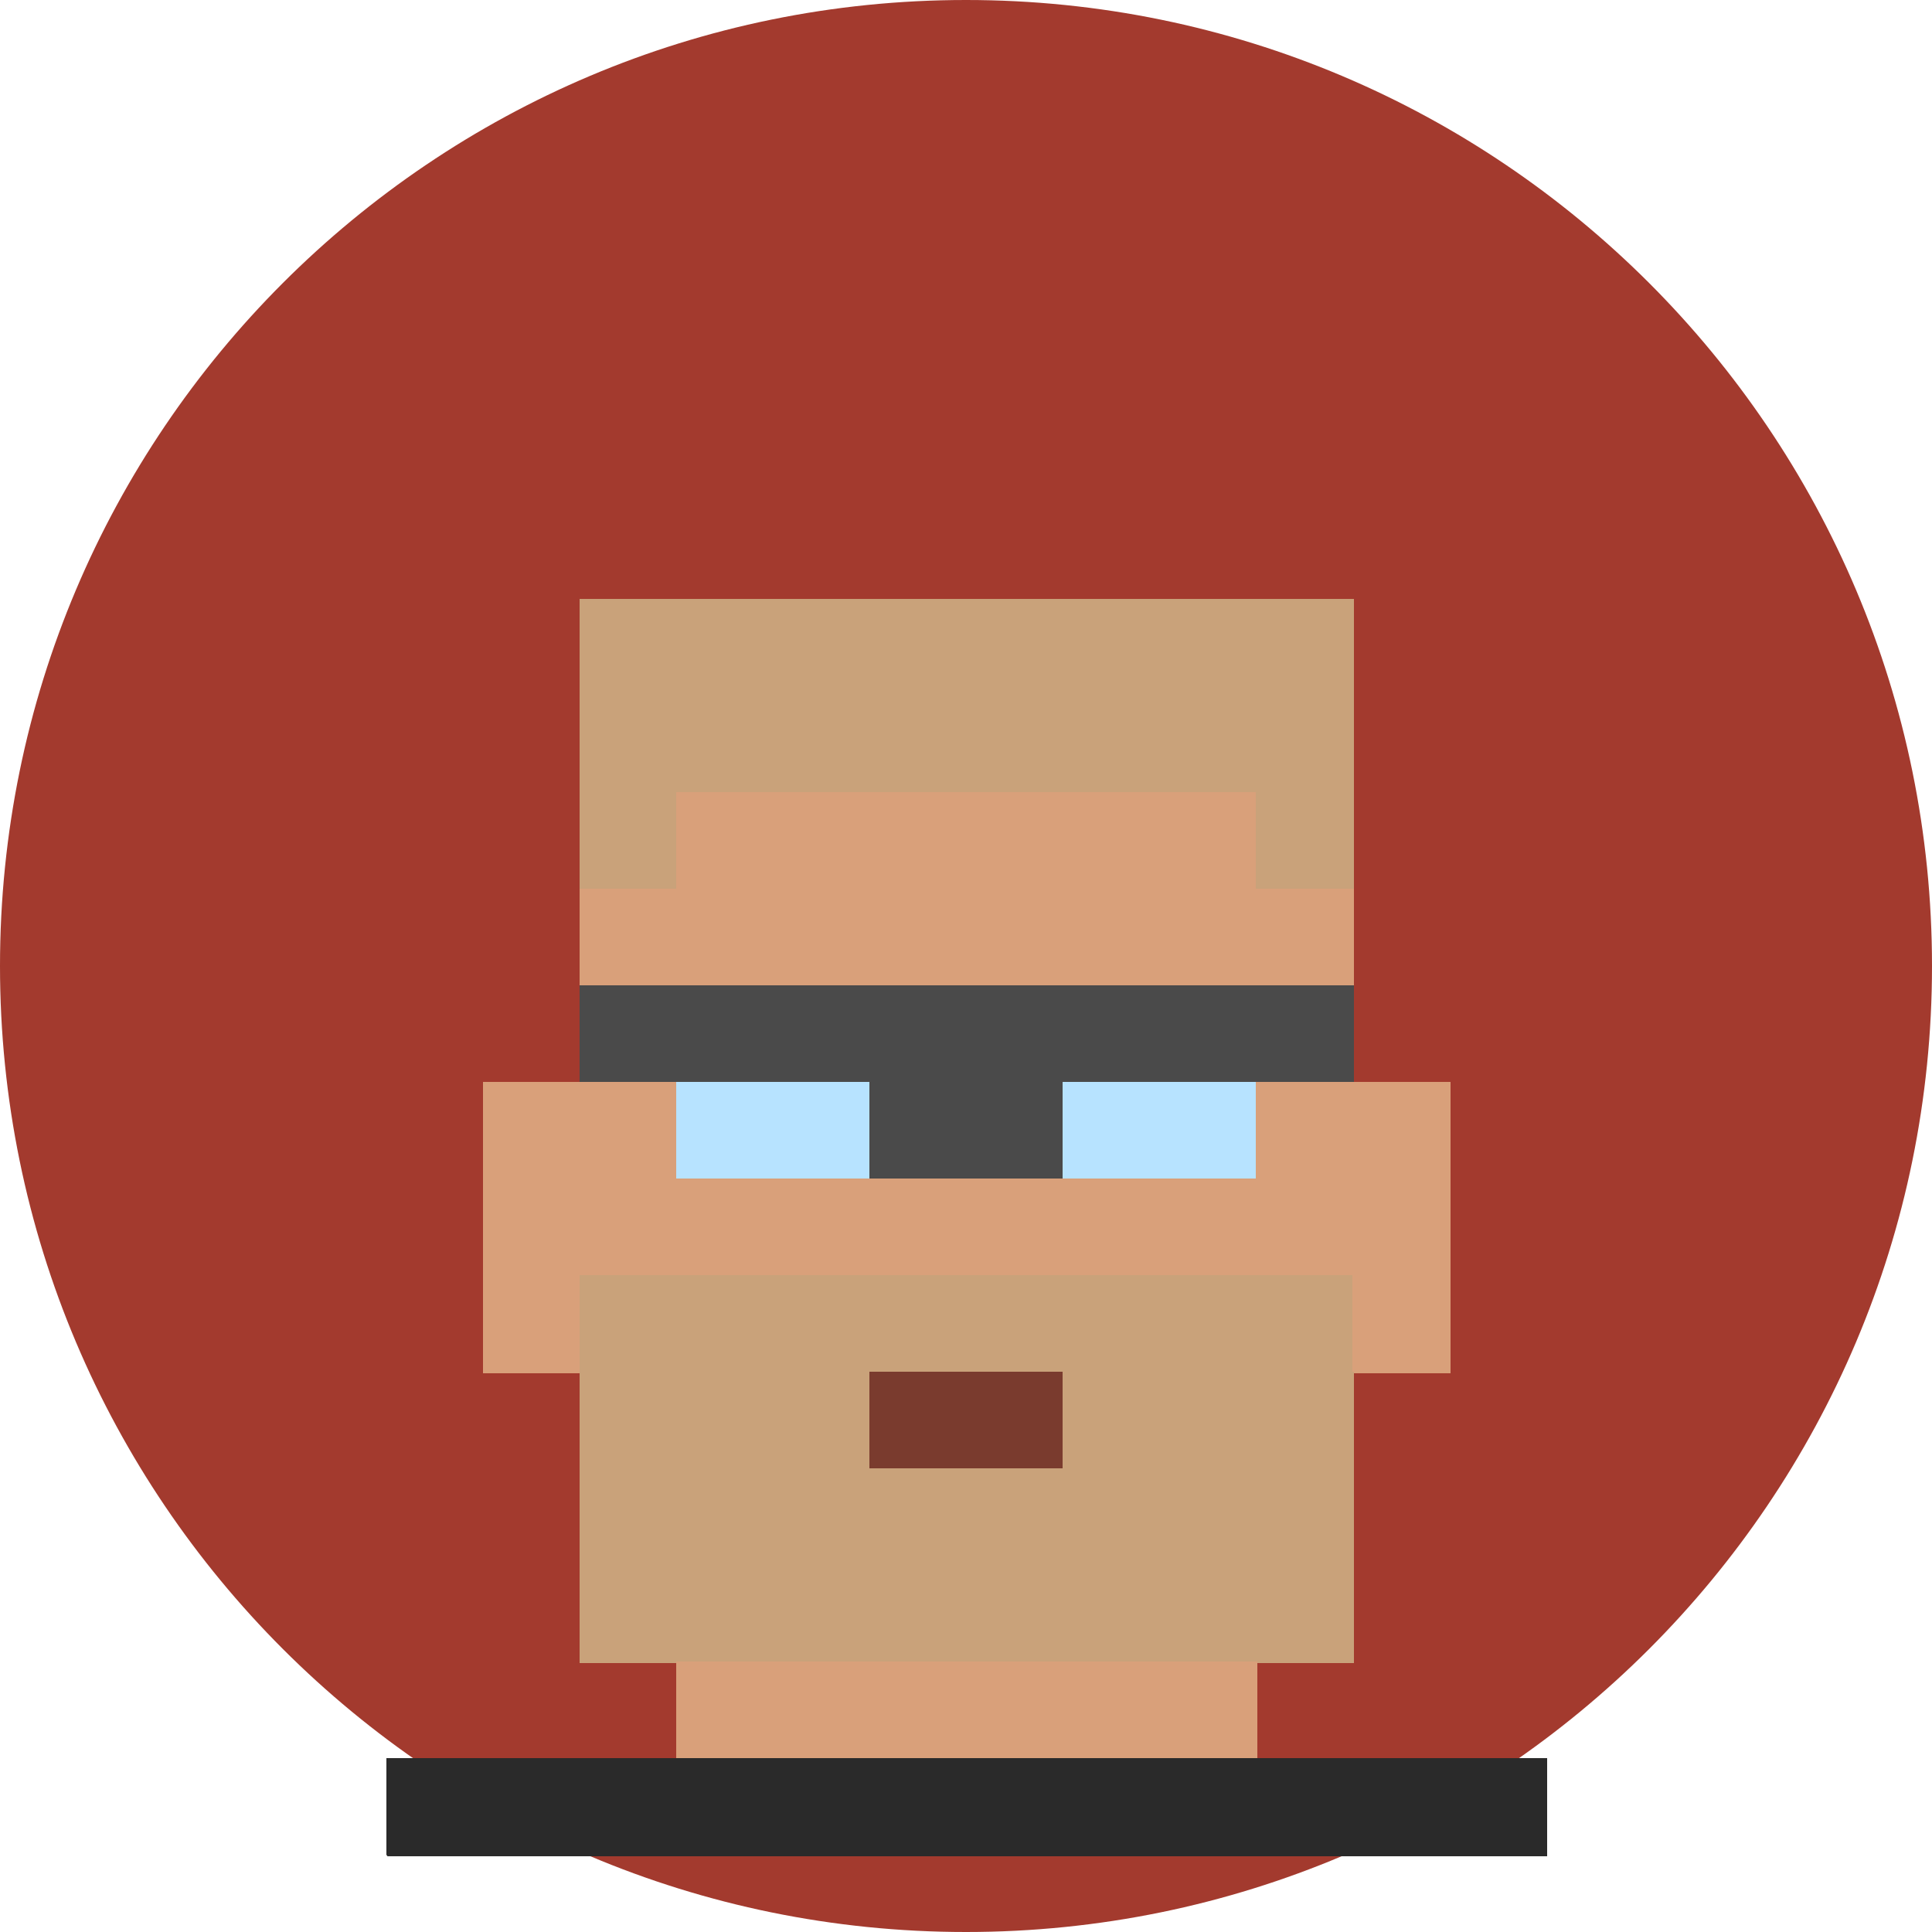
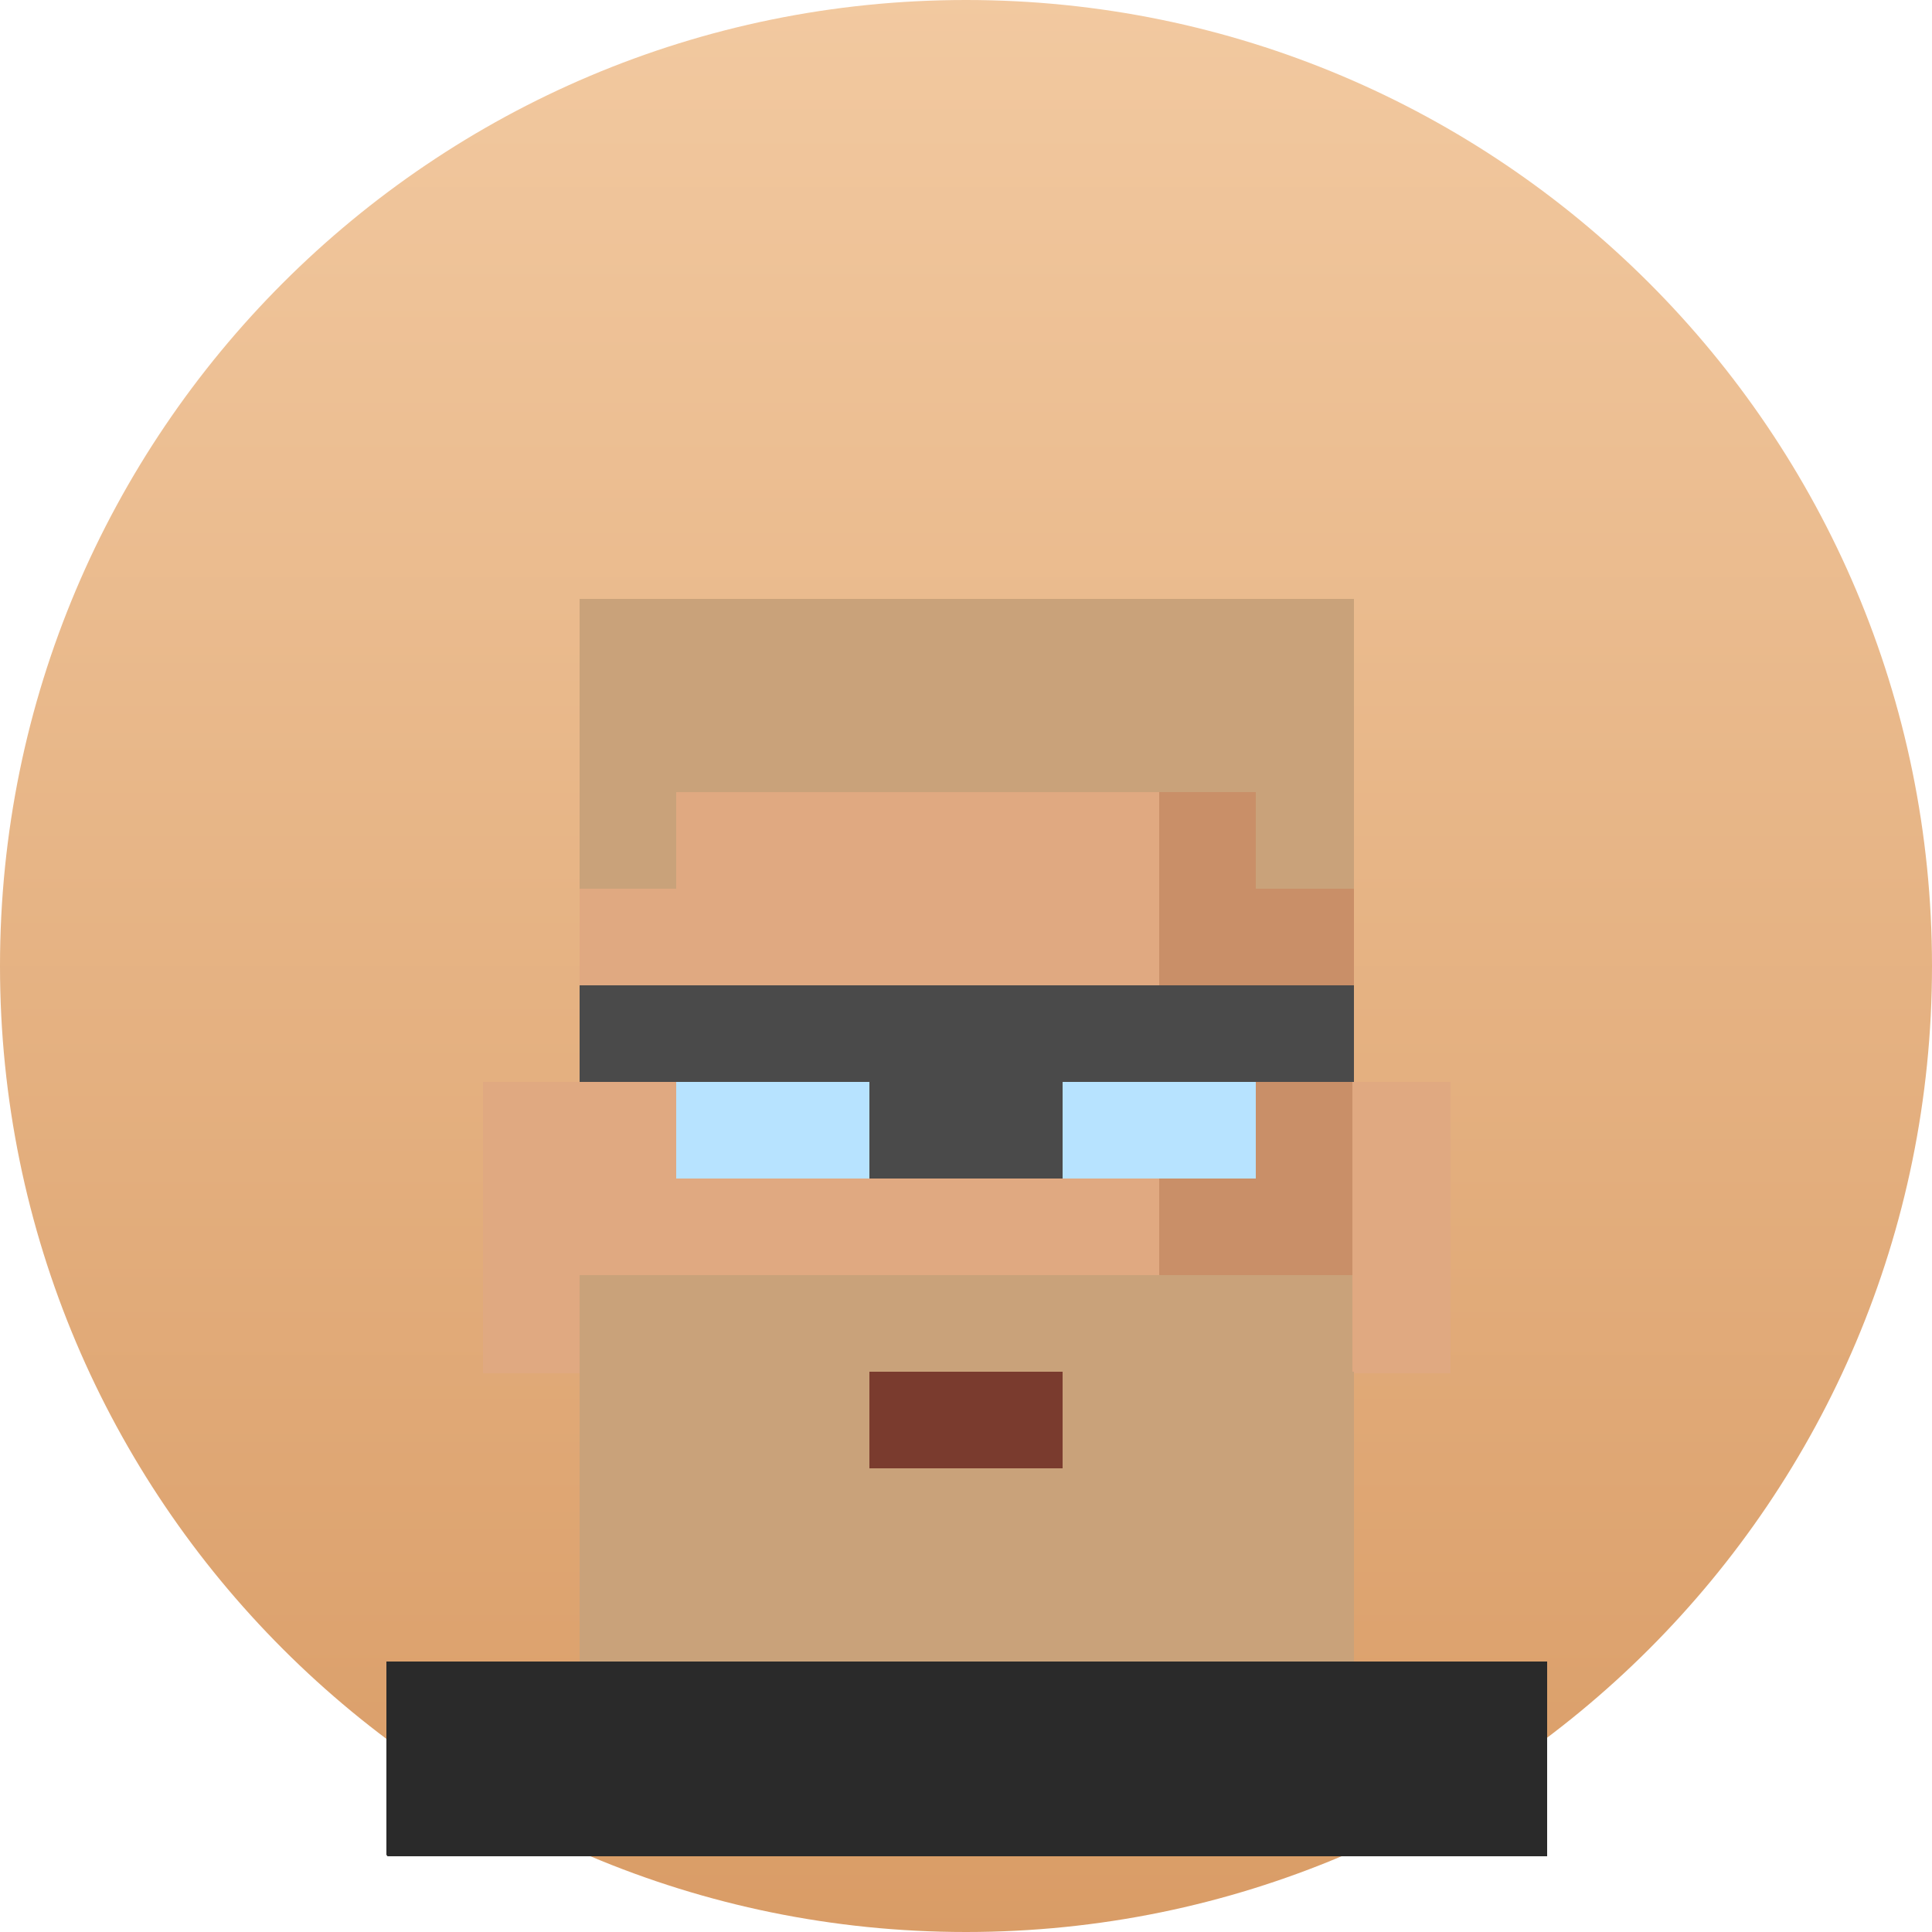
<svg xmlns="http://www.w3.org/2000/svg" viewBox="0 0 20 20" shape-rendering="crispEdges">
-   <circle cx="10" cy="10" r="10" fill="#A33A2E" shape-rendering="geometricPrecision" />
+   <defs>
+     <linearGradient id="bg" x1="0" y1="0" x2="0" y2="1">
+       <stop offset="0" stop-color="#F2C9A0" />
+       <stop offset="1" stop-color="#D99C66" />
+     </linearGradient>
+   </defs>
+   <circle cx="10" cy="10" r="10" fill="url(#bg)" shape-rendering="geometricPrecision" />
  <defs>
    <clipPath id="c">
      <circle cx="10" cy="10" r="10" />
    </clipPath>
  </defs>
  <g clip-path="url(#c)" transform="translate(2 3.2)">
    <rect x="4" y="3" width="1.02" height="1.02" fill="#C9A27A" />
    <rect x="5" y="3" width="1.02" height="1.02" fill="#C9A27A" />
    <rect x="6" y="3" width="1.02" height="1.02" fill="#C9A27A" />
    <rect x="7" y="3" width="1.02" height="1.02" fill="#C9A27A" />
    <rect x="8" y="3" width="1.02" height="1.02" fill="#C9A27A" />
    <rect x="9" y="3" width="1.02" height="1.02" fill="#C9A27A" />
    <rect x="10" y="3" width="1.02" height="1.02" fill="#C9A27A" />
    <rect x="11" y="3" width="1.02" height="1.02" fill="#C9A27A" />
    <rect x="4" y="4" width="1.02" height="1.02" fill="#C9A27A" />
    <rect x="5" y="4" width="1.02" height="1.02" fill="#C9A27A" />
    <rect x="6" y="4" width="1.02" height="1.02" fill="#C9A27A" />
    <rect x="7" y="4" width="1.02" height="1.02" fill="#C9A27A" />
    <rect x="8" y="4" width="1.02" height="1.02" fill="#C9A27A" />
    <rect x="9" y="4" width="1.02" height="1.02" fill="#C9A27A" />
    <rect x="10" y="4" width="1.02" height="1.02" fill="#C9A27A" />
    <rect x="11" y="4" width="1.02" height="1.02" fill="#C9A27A" />
    <rect x="4" y="5" width="1.02" height="1.02" fill="#C9A27A" />
-     <rect x="5" y="5" width="1.02" height="1.02" fill="#D9A07A" />
-     <rect x="6" y="5" width="1.02" height="1.02" fill="#D9A07A" />
-     <rect x="7" y="5" width="1.02" height="1.02" fill="#D9A07A" />
-     <rect x="8" y="5" width="1.02" height="1.02" fill="#D9A07A" />
-     <rect x="9" y="5" width="1.02" height="1.02" fill="#D9A07A" />
-     <rect x="10" y="5" width="1.02" height="1.02" fill="#D9A07A" />
+     <rect x="5" y="5" width="1.02" height="1.02" fill="#E0A981" />
+     <rect x="6" y="5" width="1.02" height="1.02" fill="#E0A981" />
+     <rect x="7" y="5" width="1.02" height="1.02" fill="#E0A981" />
+     <rect x="8" y="5" width="1.02" height="1.02" fill="#E0A981" />
+     <rect x="9" y="5" width="1.02" height="1.02" fill="#E0A981" />
+     <rect x="10" y="5" width="1.02" height="1.02" fill="#C98F68" />
    <rect x="11" y="5" width="1.02" height="1.02" fill="#C9A27A" />
-     <rect x="4" y="6" width="1.02" height="1.02" fill="#D9A07A" />
-     <rect x="5" y="6" width="1.02" height="1.02" fill="#D9A07A" />
-     <rect x="6" y="6" width="1.02" height="1.02" fill="#D9A07A" />
-     <rect x="7" y="6" width="1.02" height="1.02" fill="#D9A07A" />
-     <rect x="8" y="6" width="1.02" height="1.02" fill="#D9A07A" />
-     <rect x="9" y="6" width="1.02" height="1.02" fill="#D9A07A" />
-     <rect x="10" y="6" width="1.02" height="1.02" fill="#D9A07A" />
-     <rect x="11" y="6" width="1.02" height="1.02" fill="#D9A07A" />
+     <rect x="4" y="6" width="1.02" height="1.02" fill="#E0A981" />
+     <rect x="5" y="6" width="1.02" height="1.02" fill="#E0A981" />
+     <rect x="6" y="6" width="1.02" height="1.02" fill="#E0A981" />
+     <rect x="7" y="6" width="1.02" height="1.02" fill="#E0A981" />
+     <rect x="8" y="6" width="1.02" height="1.02" fill="#E0A981" />
+     <rect x="9" y="6" width="1.02" height="1.02" fill="#E0A981" />
+     <rect x="10" y="6" width="1.02" height="1.02" fill="#C98F68" />
+     <rect x="11" y="6" width="1.02" height="1.02" fill="#C98F68" />
    <rect x="4" y="7" width="1.02" height="1.02" fill="#4A4A4A" />
    <rect x="5" y="7" width="1.02" height="1.02" fill="#4A4A4A" />
    <rect x="6" y="7" width="1.02" height="1.02" fill="#4A4A4A" />
    <rect x="7" y="7" width="1.02" height="1.02" fill="#4A4A4A" />
    <rect x="8" y="7" width="1.02" height="1.02" fill="#4A4A4A" />
    <rect x="9" y="7" width="1.02" height="1.02" fill="#4A4A4A" />
    <rect x="10" y="7" width="1.02" height="1.02" fill="#4A4A4A" />
    <rect x="11" y="7" width="1.02" height="1.02" fill="#4A4A4A" />
-     <rect x="3" y="8" width="1.02" height="1.02" fill="#D9A07A" />
-     <rect x="4" y="8" width="1.02" height="1.02" fill="#D9A07A" />
+     <rect x="3" y="8" width="1.02" height="1.02" fill="#E0A981" />
+     <rect x="4" y="8" width="1.02" height="1.02" fill="#E0A981" />
    <rect x="5" y="8" width="1.02" height="1.02" fill="#B7E3FF" />
    <rect x="6" y="8" width="1.02" height="1.02" fill="#B7E3FF" />
    <rect x="7" y="8" width="1.02" height="1.02" fill="#4A4A4A" />
    <rect x="8" y="8" width="1.02" height="1.02" fill="#4A4A4A" />
    <rect x="9" y="8" width="1.02" height="1.02" fill="#B7E3FF" />
    <rect x="10" y="8" width="1.02" height="1.02" fill="#B7E3FF" />
-     <rect x="11" y="8" width="1.02" height="1.02" fill="#D9A07A" />
-     <rect x="12" y="8" width="1.02" height="1.02" fill="#D9A07A" />
-     <rect x="3" y="9" width="1.02" height="1.02" fill="#D9A07A" />
-     <rect x="4" y="9" width="1.02" height="1.02" fill="#D9A07A" />
-     <rect x="5" y="9" width="1.02" height="1.02" fill="#D9A07A" />
-     <rect x="6" y="9" width="1.02" height="1.02" fill="#D9A07A" />
-     <rect x="7" y="9" width="1.02" height="1.02" fill="#D9A07A" />
-     <rect x="8" y="9" width="1.02" height="1.02" fill="#D9A07A" />
-     <rect x="9" y="9" width="1.02" height="1.02" fill="#D9A07A" />
-     <rect x="10" y="9" width="1.02" height="1.02" fill="#D9A07A" />
-     <rect x="11" y="9" width="1.02" height="1.02" fill="#D9A07A" />
-     <rect x="12" y="9" width="1.02" height="1.02" fill="#D9A07A" />
-     <rect x="3" y="10" width="1.02" height="1.02" fill="#D9A07A" />
+     <rect x="11" y="8" width="1.02" height="1.02" fill="#C98F68" />
+     <rect x="12" y="8" width="1.02" height="1.02" fill="#E0A981" />
+     <rect x="3" y="9" width="1.02" height="1.02" fill="#E0A981" />
+     <rect x="4" y="9" width="1.02" height="1.02" fill="#E0A981" />
+     <rect x="5" y="9" width="1.02" height="1.02" fill="#E0A981" />
+     <rect x="6" y="9" width="1.02" height="1.02" fill="#E0A981" />
+     <rect x="7" y="9" width="1.02" height="1.02" fill="#E0A981" />
+     <rect x="8" y="9" width="1.02" height="1.02" fill="#E0A981" />
+     <rect x="9" y="9" width="1.02" height="1.02" fill="#E0A981" />
+     <rect x="10" y="9" width="1.02" height="1.02" fill="#C98F68" />
+     <rect x="11" y="9" width="1.02" height="1.02" fill="#C98F68" />
+     <rect x="12" y="9" width="1.02" height="1.02" fill="#E0A981" />
+     <rect x="3" y="10" width="1.02" height="1.02" fill="#E0A981" />
    <rect x="4" y="10" width="1.02" height="1.02" fill="#C9A27A" />
    <rect x="5" y="10" width="1.02" height="1.02" fill="#C9A27A" />
    <rect x="6" y="10" width="1.02" height="1.02" fill="#C9A27A" />
    <rect x="7" y="10" width="1.02" height="1.02" fill="#C9A27A" />
    <rect x="8" y="10" width="1.02" height="1.02" fill="#C9A27A" />
    <rect x="9" y="10" width="1.02" height="1.02" fill="#C9A27A" />
    <rect x="10" y="10" width="1.02" height="1.02" fill="#C9A27A" />
    <rect x="11" y="10" width="1.02" height="1.02" fill="#C9A27A" />
-     <rect x="12" y="10" width="1.02" height="1.02" fill="#D9A07A" />
+     <rect x="12" y="10" width="1.02" height="1.02" fill="#E0A981" />
    <rect x="4" y="11" width="1.02" height="1.02" fill="#C9A27A" />
    <rect x="5" y="11" width="1.02" height="1.02" fill="#C9A27A" />
    <rect x="6" y="11" width="1.02" height="1.02" fill="#C9A27A" />
    <rect x="7" y="11" width="1.02" height="1.02" fill="#7A3B2E" />
    <rect x="8" y="11" width="1.02" height="1.02" fill="#7A3B2E" />
    <rect x="9" y="11" width="1.02" height="1.02" fill="#C9A27A" />
    <rect x="10" y="11" width="1.02" height="1.02" fill="#C9A27A" />
    <rect x="11" y="11" width="1.02" height="1.02" fill="#C9A27A" />
    <rect x="4" y="12" width="1.02" height="1.02" fill="#C9A27A" />
    <rect x="5" y="12" width="1.02" height="1.02" fill="#C9A27A" />
    <rect x="6" y="12" width="1.02" height="1.02" fill="#C9A27A" />
    <rect x="7" y="12" width="1.02" height="1.02" fill="#C9A27A" />
    <rect x="8" y="12" width="1.02" height="1.02" fill="#C9A27A" />
    <rect x="9" y="12" width="1.02" height="1.02" fill="#C9A27A" />
    <rect x="10" y="12" width="1.02" height="1.02" fill="#C9A27A" />
    <rect x="11" y="12" width="1.02" height="1.02" fill="#C9A27A" />
    <rect x="4" y="13" width="1.02" height="1.02" fill="#C9A27A" />
    <rect x="5" y="13" width="1.02" height="1.02" fill="#C9A27A" />
    <rect x="6" y="13" width="1.02" height="1.02" fill="#C9A27A" />
    <rect x="7" y="13" width="1.02" height="1.02" fill="#C9A27A" />
    <rect x="8" y="13" width="1.02" height="1.02" fill="#C9A27A" />
    <rect x="9" y="13" width="1.02" height="1.02" fill="#C9A27A" />
    <rect x="10" y="13" width="1.02" height="1.02" fill="#C9A27A" />
    <rect x="11" y="13" width="1.02" height="1.02" fill="#C9A27A" />
-     <rect x="5" y="14" width="1.02" height="1.02" fill="#D9A07A" />
-     <rect x="6" y="14" width="1.02" height="1.02" fill="#D9A07A" />
-     <rect x="7" y="14" width="1.02" height="1.02" fill="#D9A07A" />
-     <rect x="8" y="14" width="1.02" height="1.02" fill="#D9A07A" />
-     <rect x="9" y="14" width="1.02" height="1.02" fill="#D9A07A" />
-     <rect x="10" y="14" width="1.02" height="1.02" fill="#D9A07A" />
+     <rect x="2" y="14" width="1.02" height="1.02" fill="#2A2A2A" />
+     <rect x="3" y="14" width="1.02" height="1.02" fill="#2A2A2A" />
+     <rect x="4" y="14" width="1.02" height="1.02" fill="#2A2A2A" />
+     <rect x="5" y="14" width="1.02" height="1.02" fill="#2A2A2A" />
+     <rect x="6" y="14" width="1.02" height="1.02" fill="#2A2A2A" />
+     <rect x="7" y="14" width="1.02" height="1.02" fill="#2A2A2A" />
+     <rect x="8" y="14" width="1.02" height="1.02" fill="#2A2A2A" />
+     <rect x="9" y="14" width="1.02" height="1.02" fill="#2A2A2A" />
+     <rect x="10" y="14" width="1.02" height="1.02" fill="#2A2A2A" />
+     <rect x="11" y="14" width="1.02" height="1.02" fill="#2A2A2A" />
+     <rect x="12" y="14" width="1.02" height="1.02" fill="#2A2A2A" />
+     <rect x="13" y="14" width="1.02" height="1.02" fill="#2A2A2A" />
    <rect x="2" y="15" width="1.02" height="1.02" fill="#2A2A2A" />
    <rect x="3" y="15" width="1.02" height="1.02" fill="#2A2A2A" />
    <rect x="4" y="15" width="1.02" height="1.02" fill="#2A2A2A" />
    <rect x="5" y="15" width="1.02" height="1.02" fill="#2A2A2A" />
    <rect x="6" y="15" width="1.02" height="1.02" fill="#2A2A2A" />
    <rect x="7" y="15" width="1.02" height="1.02" fill="#2A2A2A" />
    <rect x="8" y="15" width="1.02" height="1.02" fill="#2A2A2A" />
    <rect x="9" y="15" width="1.02" height="1.02" fill="#2A2A2A" />
    <rect x="10" y="15" width="1.02" height="1.02" fill="#2A2A2A" />
    <rect x="11" y="15" width="1.02" height="1.02" fill="#2A2A2A" />
    <rect x="12" y="15" width="1.02" height="1.02" fill="#2A2A2A" />
    <rect x="13" y="15" width="1.02" height="1.02" fill="#2A2A2A" />
  </g>
</svg>
